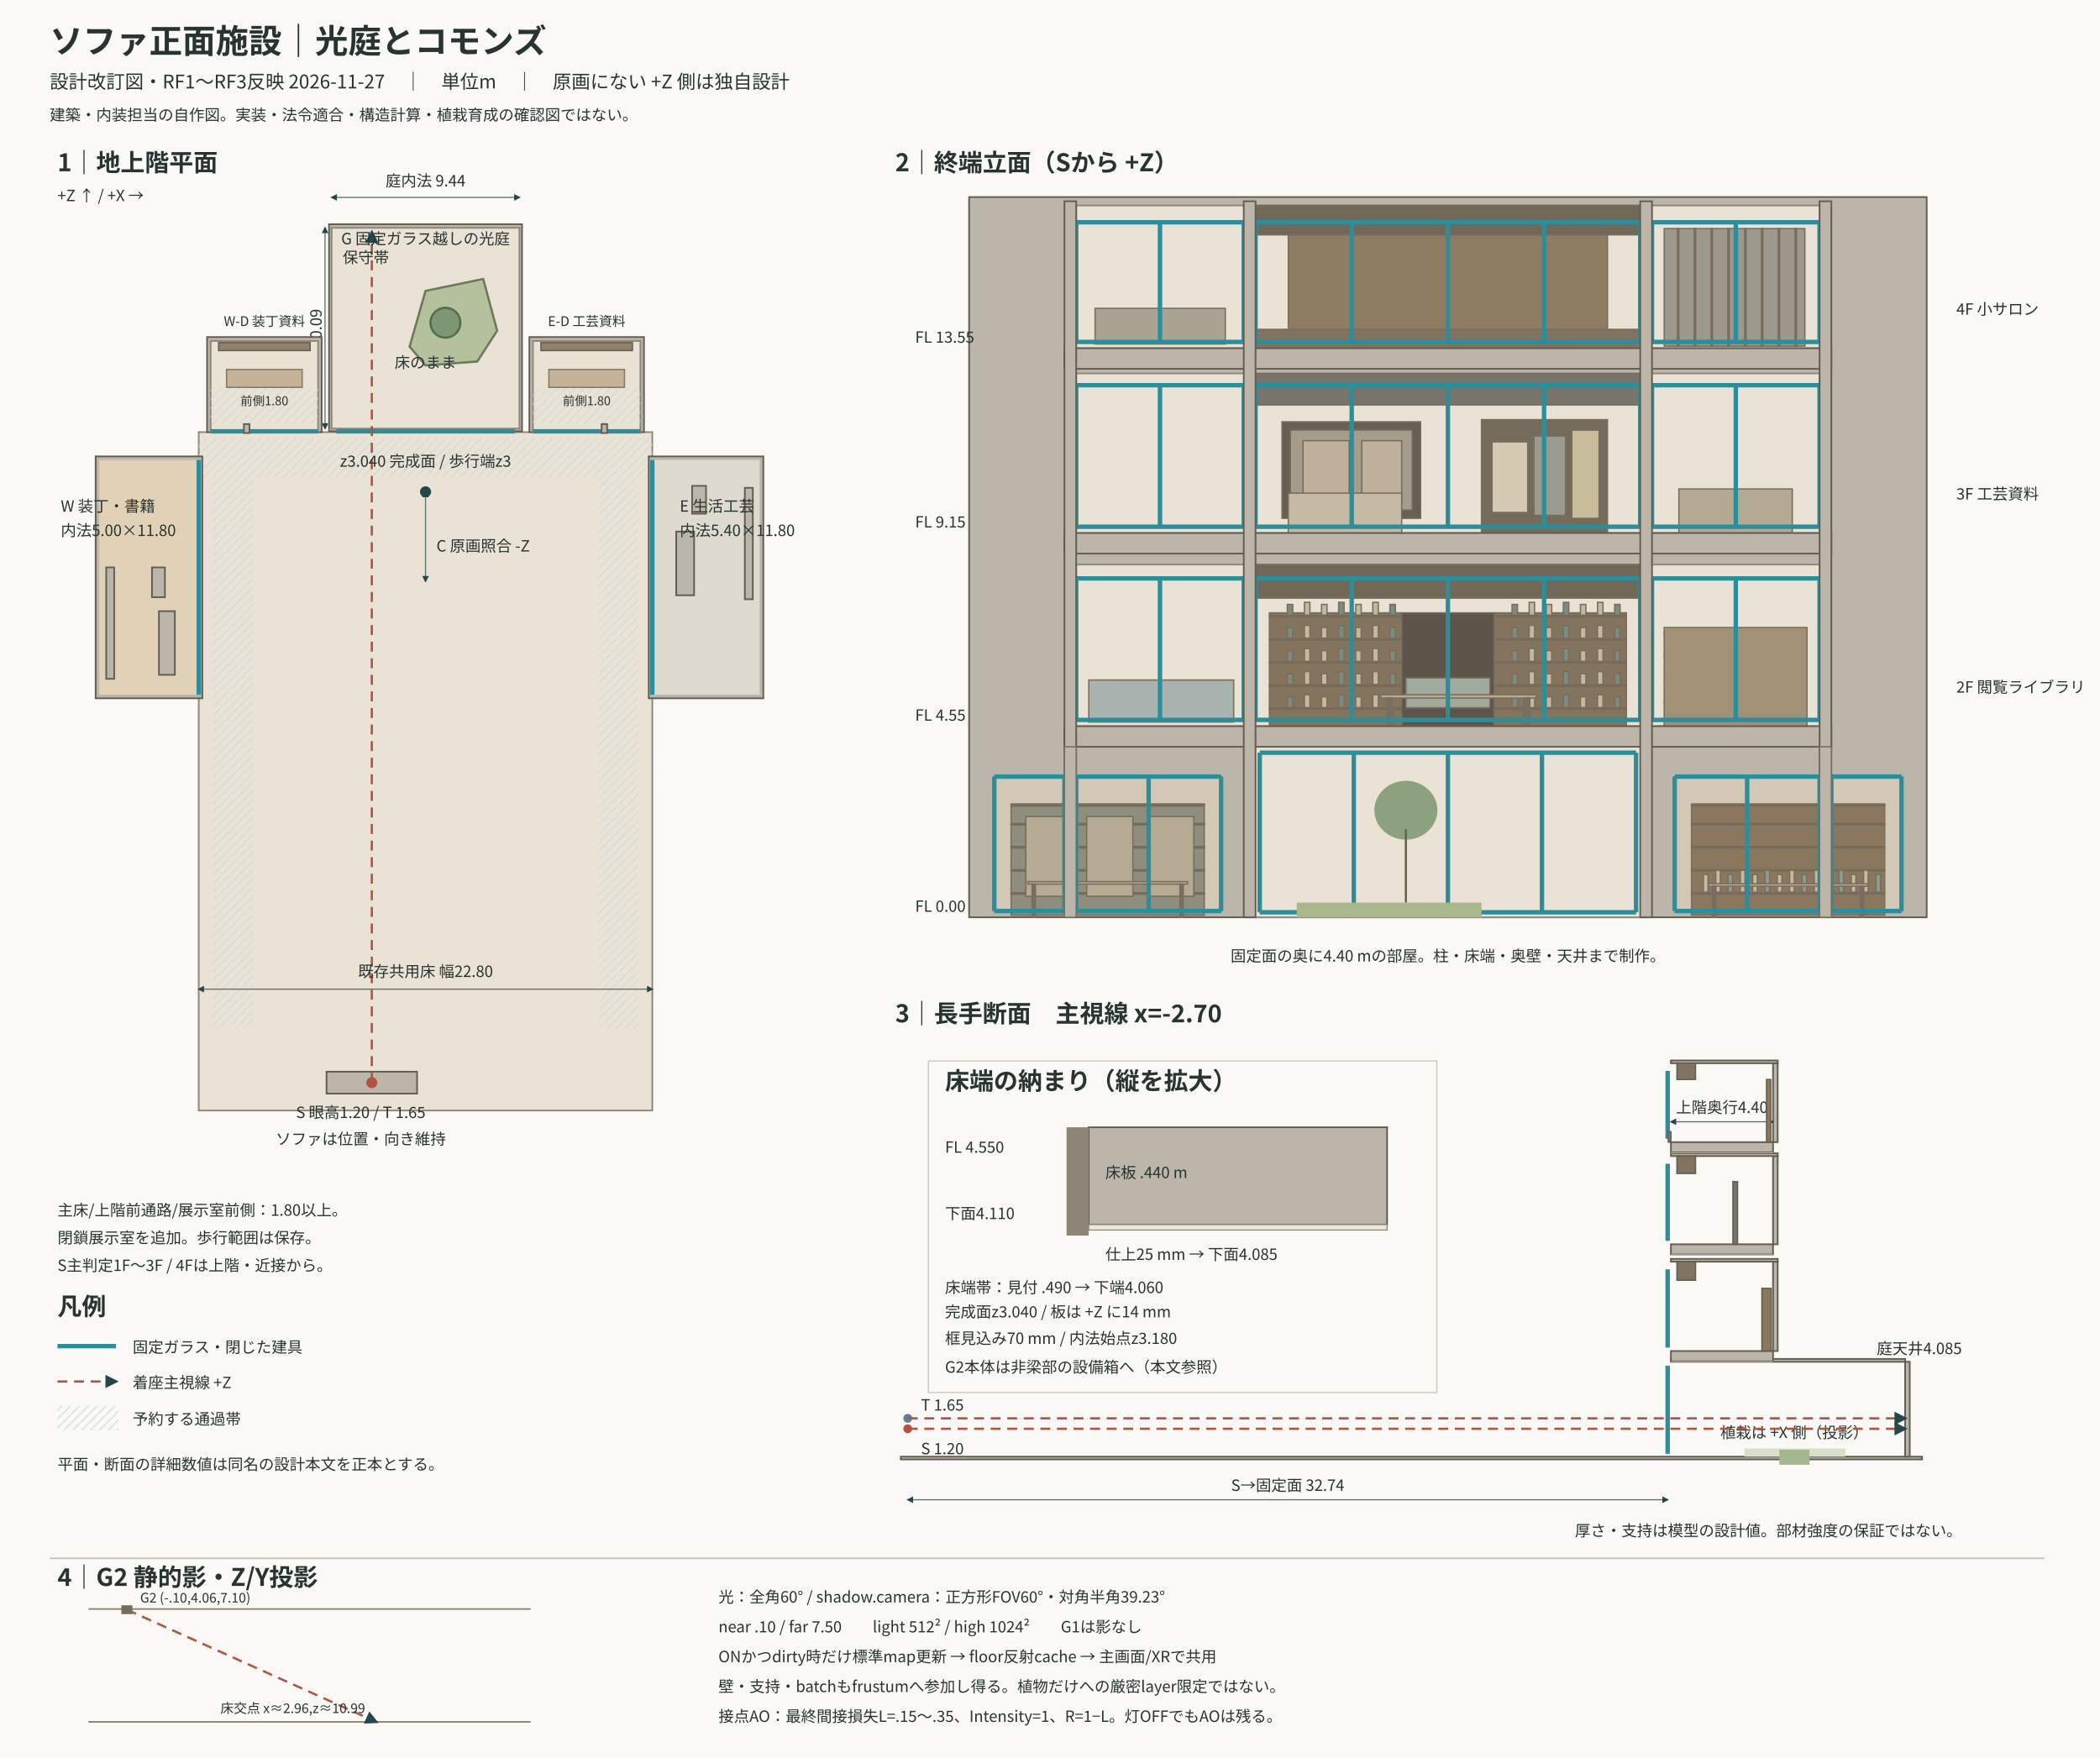
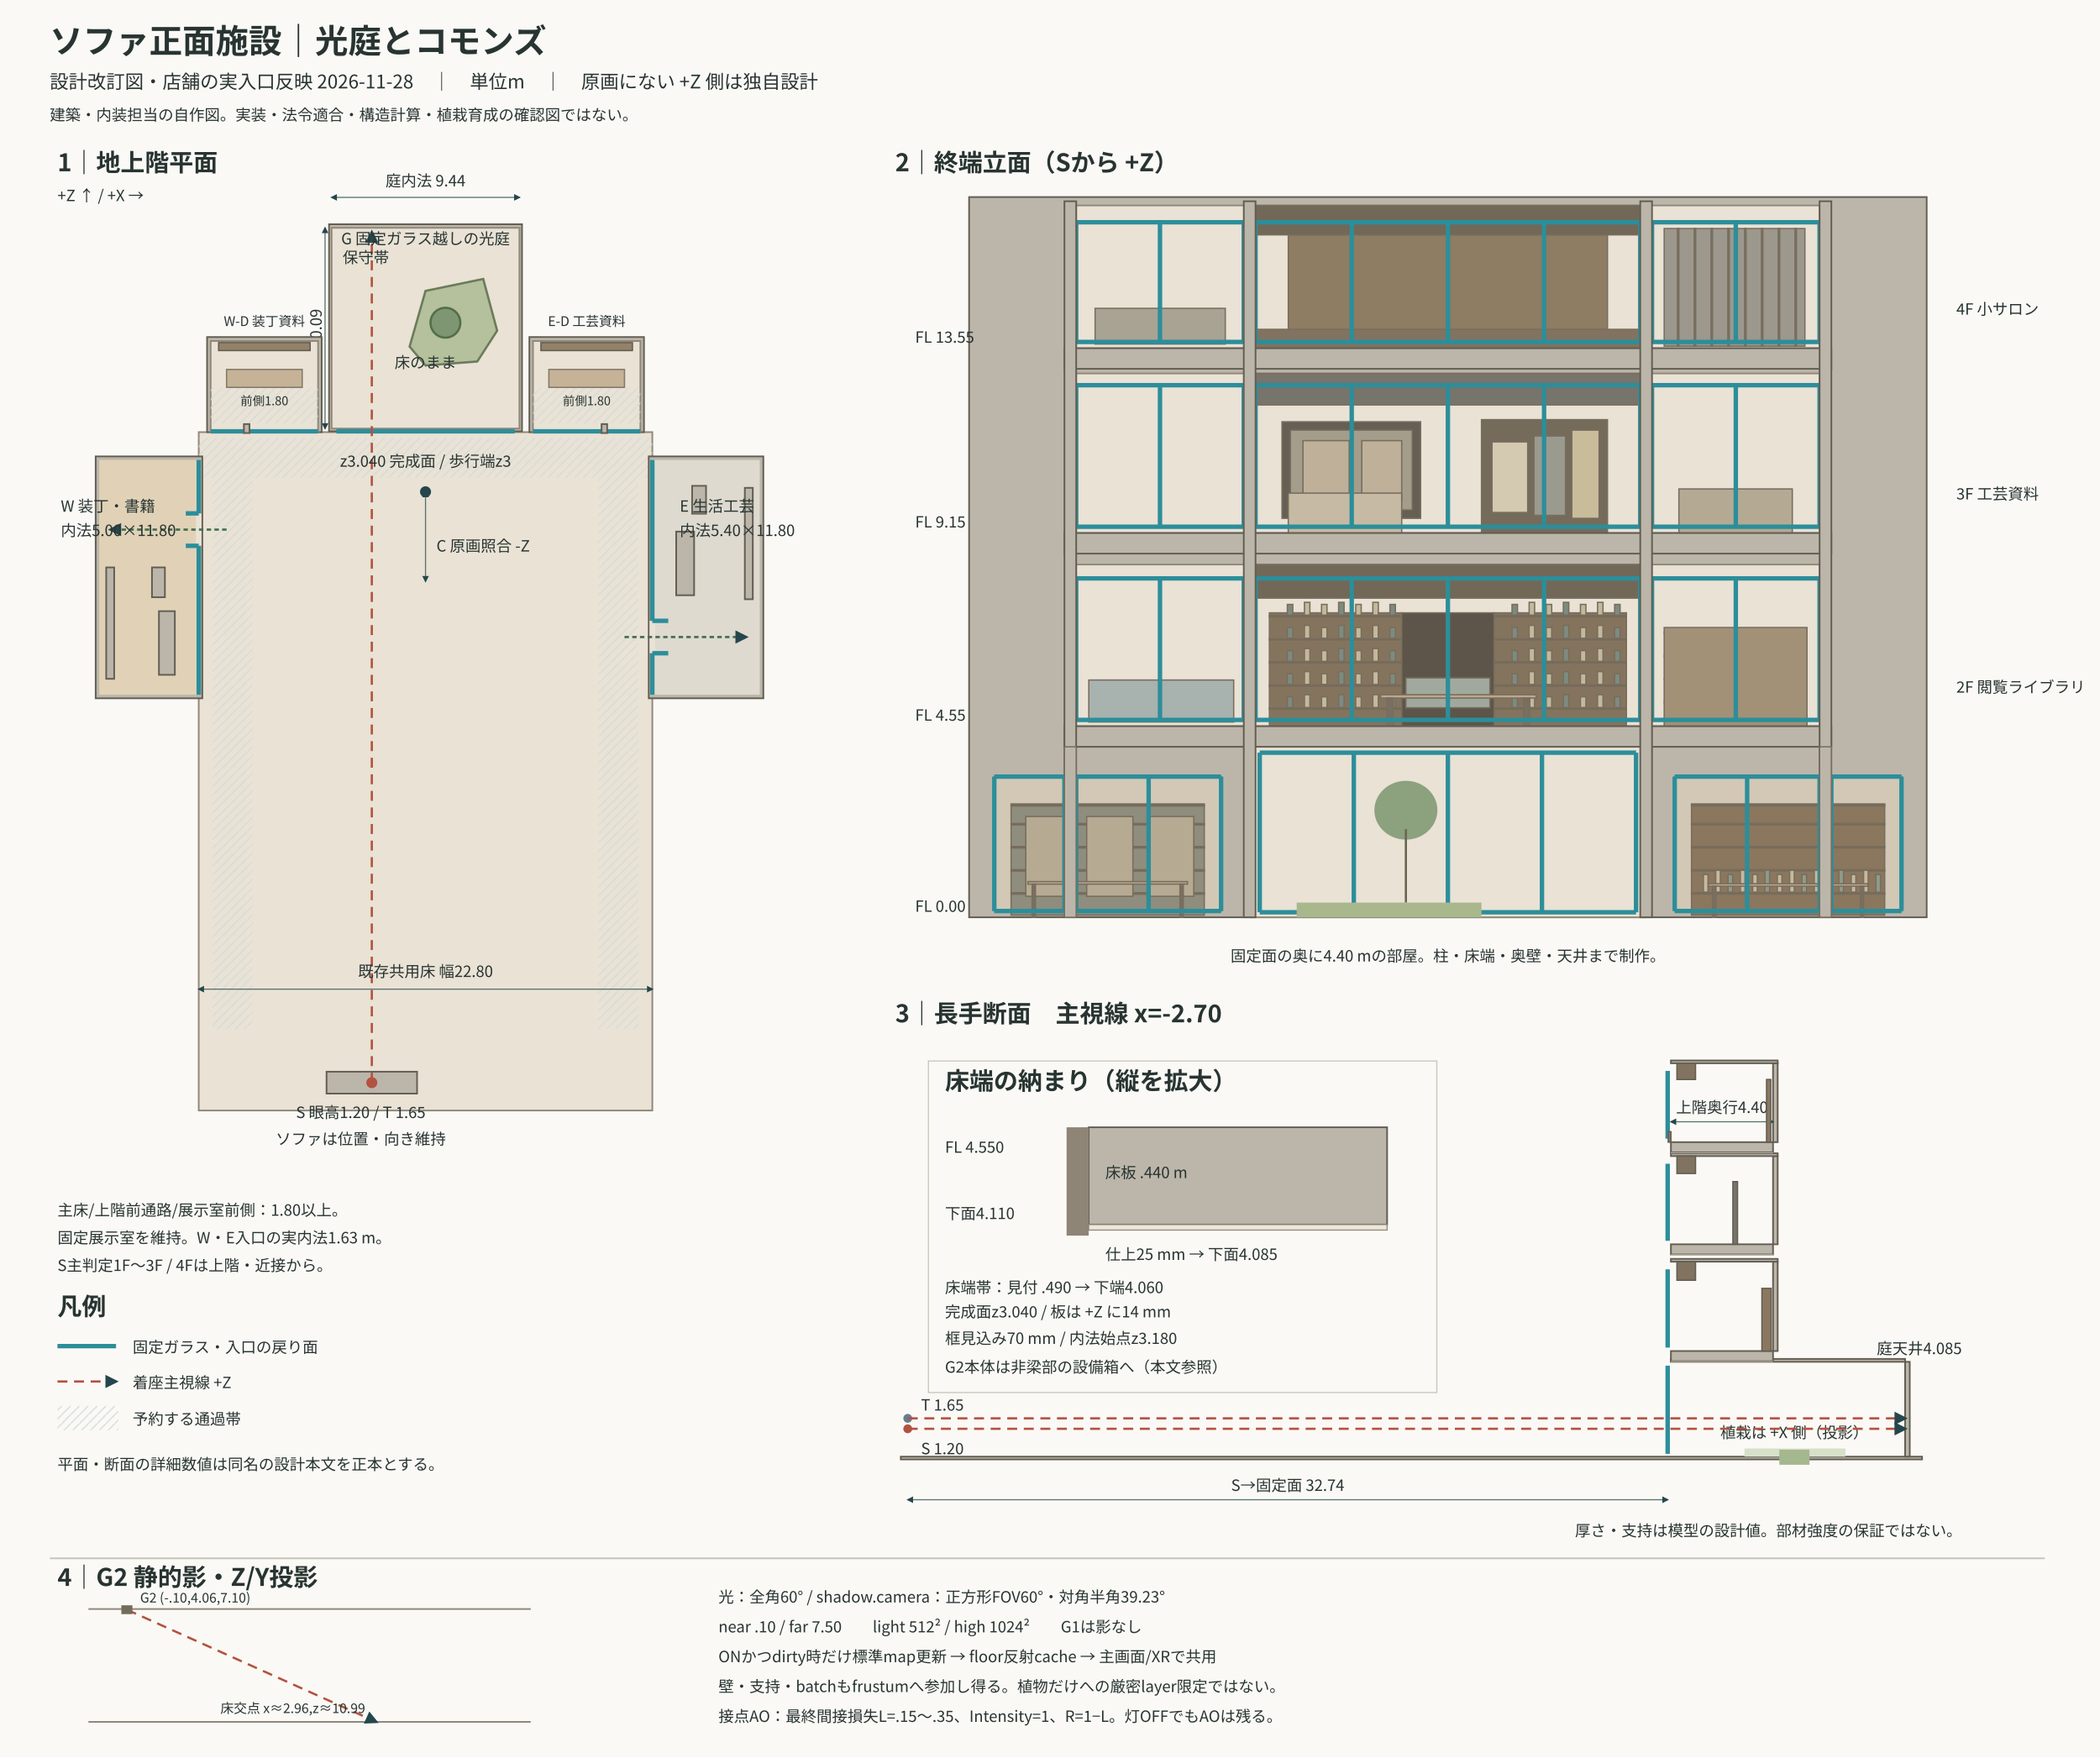
<svg xmlns="http://www.w3.org/2000/svg" width="1900" height="1590" viewBox="0 0 1900 1590">
  <defs>
    <marker id="a" viewBox="0 0 10 10" refX="8" refY="5" markerWidth="6" markerHeight="6" orient="auto-start-reverse">
      <path d="M0 0L10 5L0 10z" fill="#25464c" />
    </marker>
    <pattern id="h" width="8" height="8" patternUnits="userSpaceOnUse">
      <path d="M0 8L8 0" stroke="#d2dcd9" stroke-width="1" />
    </pattern>
  </defs>
  <style>text{font-family:"Hiragino Kaku Gothic ProN","Noto Sans CJK JP",sans-serif;fill:#283432;font-size:17px} .small{font-size:14px} .title{font-size:30px;font-weight:700}.head{font-size:22px;font-weight:700}.dim{stroke:#58706c;stroke-width:1;fill:none;marker-start:url(#a);marker-end:url(#a)}.wall{fill:#bcb6aa;stroke:#625d53;stroke-width:1.5}.glass{stroke:#2c8e9a;stroke-width:4;fill:none}.floor{fill:#e9e2d5;stroke:#8f887a;stroke-width:1.5}.sight{stroke:#b35240;stroke-width:2;stroke-dasharray:9 6;fill:none;marker-end:url(#a)}</style>
  <rect width="1900" height="1590" fill="#faf9f5" />
  <text x="45.0" y="48.0" class="title" text-anchor="start">ソファ正面施設｜光庭とコモンズ</text>
-   <text x="45.0" y="80.0" class="" text-anchor="start">設計改訂図・RF1〜RF3反映 2026-11-27　｜　単位m　｜　原画にない +Z 側は独自設計</text>
+   <text x="45.0" y="80.0" class="" text-anchor="start">設計改訂図・店舗の実入口反映 2026-11-28　｜　単位m　｜　原画にない +Z 側は独自設計</text>
  <text x="45.0" y="109.0" class="small" text-anchor="start">建築・内装担当の自作図。実装・法令適合・構造計算・植栽育成の確認図ではない。</text>
  <text x="52.0" y="155.0" class="head" text-anchor="start">1｜地上階平面</text>
  <text x="52.0" y="182.0" class="small" text-anchor="start">+Z ↑ / +X →</text>
  <rect x="179.80" y="391.00" width="410.40" height="613.80" class="floor" />
  <rect x="297.70" y="202.90" width="174.60" height="187.38" class="wall" />
  <rect x="300.04" y="206.14" width="169.92" height="181.62" class="floor" />
  <line x1="304.36" y1="390.28" x2="465.64" y2="390.28" class="glass" />
  <polygon points="370.60,313.60 385.00,330.70 431.80,327.10 449.80,299.20 437.20,252.40 385.00,263.20" fill="#b5c09c" stroke="#6b7b5a" stroke-width="2" />
  <circle cx="403.00" cy="292.00" r="13.50" fill="#7e9672" stroke="#536e4c" stroke-width="2" />
  <rect x="391.30" y="280.30" width="23.40" height="23.40" class="" fill="none" />
  <rect x="179.80" y="396.40" width="410.40" height="36.00" class="" fill="url(#h)" />
  <rect x="192.40" y="432.40" width="36.00" height="498.60" class="" fill="url(#h)" />
  <rect x="541.60" y="432.40" width="36.00" height="498.60" class="" fill="url(#h)" />
  <rect x="86.56" y="412.96" width="96.48" height="218.88" class="wall" />
  <rect x="89.80" y="416.20" width="90.00" height="212.40" class="" fill="#e1d2b7" />
-   <line x1="179.80" y1="628.60" x2="179.80" y2="416.20" class="glass" />
+   <rect x="177.30" y="464.53" width="5.00" height="29.34" fill="#e9e2d5" />
+   <line x1="179.80" y1="628.60" x2="179.80" y2="493.87" class="glass" />
+   <line x1="179.80" y1="464.53" x2="179.80" y2="416.20" class="glass" />
+   <line x1="179.80" y1="464.53" x2="168.10" y2="464.53" class="glass" />
+   <line x1="179.80" y1="493.87" x2="168.10" y2="493.87" class="glass" />
+   <line x1="205" y1="479.20" x2="100" y2="479.20" stroke="#416d4c" stroke-width="2" stroke-dasharray="4 3" marker-end="url(#a)" />
  <rect x="586.96" y="412.96" width="103.68" height="218.88" class="wall" />
  <rect x="590.20" y="416.20" width="97.20" height="212.40" class="" fill="#dedad0" />
-   <line x1="590.20" y1="628.60" x2="590.20" y2="416.20" class="glass" />
+   <rect x="587.70" y="561.73" width="5.00" height="29.34" fill="#e9e2d5" />
+   <line x1="590.20" y1="628.60" x2="590.20" y2="591.07" class="glass" />
+   <line x1="590.20" y1="561.73" x2="590.20" y2="416.20" class="glass" />
+   <line x1="590.20" y1="561.73" x2="604.60" y2="561.73" class="glass" />
+   <line x1="590.20" y1="591.07" x2="604.60" y2="591.07" class="glass" />
+   <line x1="565" y1="576.40" x2="675" y2="576.40" stroke="#416d4c" stroke-width="2" stroke-dasharray="4 3" marker-end="url(#a)" />
  <rect x="143.80" y="553.00" width="14.40" height="57.60" class="wall" />
  <rect x="137.50" y="513.40" width="11.70" height="27.00" class="wall" />
  <rect x="96.10" y="513.40" width="7.20" height="100.80" class="wall" />
  <rect x="611.80" y="481.00" width="16.20" height="57.60" class="wall" />
  <rect x="626.20" y="439.60" width="12.60" height="25.20" class="wall" />
  <rect x="673.90" y="441.40" width="7.20" height="100.80" class="wall" />
  <rect x="295.45" y="969.70" width="81.90" height="19.80" class="wall" />
  <circle cx="336.40" cy="979.60" r="5" fill="#b35240" />
  <line x1="336.40" y1="979.60" x2="336.40" y2="210.10" class="sight" />
  <text x="326.4" y="1011.6" class="small" text-anchor="middle">S 眼高1.20 / T 1.65</text>
  <text x="326.4" y="1035.6" class="small" text-anchor="middle">ソファは位置・向き維持</text>
  <circle cx="385.00" cy="445.00" r="5" fill="#25464c" />
  <line x1="385.00" y1="445.00" x2="385.00" y2="526.00" class="dim" />
  <text x="394.9" y="499.0" class="small" text-anchor="start">C 原画照合 -Z</text>
  <text x="55.0" y="463.0" class="small" text-anchor="start">W 装丁・書籍</text>
  <text x="55.0" y="485.0" class="small" text-anchor="start">内法5.00×11.80</text>
  <text x="615.0" y="463.0" class="small" text-anchor="start">E 生活工芸</text>
  <text x="615.0" y="485.0" class="small" text-anchor="start">内法5.40×11.80</text>
  <text x="385.0" y="221.0" class="small" text-anchor="middle">G 固定ガラス越しの光庭</text>
  <text x="385.0" y="422.3" class="small" text-anchor="middle">z3.040 完成面 / 歩行端z3</text>
  <text x="385.0" y="333.0" class="small" text-anchor="middle">床のまま</text>
  <text x="331.0" y="238.0" class="small" text-anchor="middle">保守帯</text>
  <line x1="179.80" y1="895.00" x2="590.20" y2="895.00" class="dim" />
  <text x="385.0" y="884.0" class="small" text-anchor="middle">既存共用床 幅22.80</text>
  <line x1="300.04" y1="178.60" x2="469.96" y2="178.60" class="dim" />
  <text x="385.0" y="168.6" class="small" text-anchor="middle">庭内法 9.44</text>
  <line x1="294.1" y1="387.76" x2="294.1" y2="206.14" class="dim" />
  <text x="291" y="297" class="small" text-anchor="middle" transform="rotate(-90 291 297)">10.09</text>
  <text x="52.0" y="1100.0" class="small" text-anchor="start">主床/上階前通路/展示室前側：1.80以上。</text>
-   <text x="52.0" y="1125.0" class="small" text-anchor="start">閉鎖展示室を追加。歩行範囲は保存。</text>
+   <text x="52.0" y="1125.0" class="small" text-anchor="start">固定展示室を維持。W・E入口の実内法1.63 m。</text>
  <text x="52.0" y="1150.0" class="small" text-anchor="start">S主判定1F〜3F / 4Fは上階・近接から。</text>
  <text x="52.0" y="1190.0" class="head" text-anchor="start">凡例</text>
  <line x1="52.00" y1="1218.00" x2="105.00" y2="1218.00" class="glass" />
-   <text x="120.0" y="1224.0" class="small" text-anchor="start">固定ガラス・閉じた建具</text>
+   <text x="120.0" y="1224.0" class="small" text-anchor="start">固定ガラス・入口の戻り面</text>
  <line x1="52.00" y1="1250.00" x2="105.00" y2="1250.00" class="sight" />
  <text x="120.0" y="1256.0" class="small" text-anchor="start">着座主視線 +Z</text>
  <rect x="52.00" y="1272.00" width="55.00" height="22.00" class="" fill="url(#h)" />
  <text x="120.0" y="1289.0" class="small" text-anchor="start">予約する通過帯</text>
  <text x="52.0" y="1330.0" class="small" text-anchor="start">平面・断面の詳細数値は同名の設計本文を正本とする。</text>
  <text x="810.0" y="155.0" class="head" text-anchor="start">2｜終端立面（Sから +Z）</text>
  <rect x="876.80" y="178.30" width="866.40" height="651.70" class="wall" />
  <rect x="1130.64" y="674.77" width="358.72" height="155.23" class="floor" />
  <line x1="1139.76" y1="681.04" x2="1480.24" y2="681.04" class="glass" />
  <line x1="1139.76" y1="825.44" x2="1480.24" y2="825.44" class="glass" />
  <line x1="1480.24" y1="825.44" x2="1480.24" y2="681.04" class="glass" />
  <line x1="1395.12" y1="825.44" x2="1395.12" y2="681.04" class="glass" />
  <line x1="1310.00" y1="825.44" x2="1310.00" y2="681.04" class="glass" />
  <line x1="1224.88" y1="825.44" x2="1224.88" y2="681.04" class="glass" />
  <line x1="1139.76" y1="825.44" x2="1139.76" y2="681.04" class="glass" />
  <ellipse cx="1272.00" cy="733.10" rx="28.50" ry="26.60" fill="#8ca17e" />
  <line x1="1272.00" y1="816.70" x2="1272.00" y2="750.20" class="" stroke="#6a6652" stroke-width="2" />
  <rect x="1173.20" y="816.70" width="167.20" height="13.30" class="" fill="#a9b78d" />
  <rect x="973.70" y="510.80" width="672.60" height="146.30" class="floor" />
  <rect x="1505.70" y="634.87" width="129.20" height="1.33" fill="#847761" stroke="#837a68" stroke-width="1" />
  <rect x="1505.70" y="613.97" width="129.20" height="1.33" fill="#847761" stroke="#837a68" stroke-width="1" />
  <rect x="1505.70" y="593.07" width="129.20" height="1.33" fill="#847761" stroke="#837a68" stroke-width="1" />
  <rect x="1505.70" y="572.17" width="129.20" height="1.33" fill="#847761" stroke="#837a68" stroke-width="1" />
  <g id="refined-reading-joinery">
    <rect x="1505.700" y="567.800" width="129.200" height="89.300" fill="#a29177" stroke="#786d5d" stroke-width="1.2" />
    <rect x="1351.800" y="554.500" width="119.700" height="102.600" fill="#85745d" stroke="#786d5d" stroke-width="1.2" />
    <rect x="1351.800" y="640.570" width="119.700" height="1.330" fill="#625646" stroke="#786d5d" stroke-width="1.2" />
    <rect x="1460.860" y="630.500" width="4.940" height="9.690" fill="#7c8b80" stroke="#786d5d" stroke-width="1.2" />
    <rect x="1445.389" y="628.600" width="4.940" height="11.590" fill="#c4b99c" stroke="#786d5d" stroke-width="1.2" />
    <rect x="1429.917" y="630.500" width="4.940" height="9.690" fill="#c4b99c" stroke="#786d5d" stroke-width="1.2" />
    <rect x="1414.446" y="628.600" width="4.940" height="11.590" fill="#7c8b80" stroke="#786d5d" stroke-width="1.2" />
    <rect x="1398.974" y="630.500" width="4.940" height="9.690" fill="#c4b99c" stroke="#786d5d" stroke-width="1.2" />
    <rect x="1383.503" y="628.600" width="4.940" height="11.590" fill="#c4b99c" stroke="#786d5d" stroke-width="1.2" />
    <rect x="1368.031" y="630.500" width="4.940" height="9.690" fill="#7c8b80" stroke="#786d5d" stroke-width="1.2" />
    <rect x="1351.800" y="619.670" width="119.700" height="1.330" fill="#625646" stroke="#786d5d" stroke-width="1.2" />
    <rect x="1460.860" y="609.600" width="4.940" height="9.690" fill="#7c8b80" stroke="#786d5d" stroke-width="1.2" />
    <rect x="1445.389" y="607.700" width="4.940" height="11.590" fill="#c4b99c" stroke="#786d5d" stroke-width="1.2" />
    <rect x="1429.917" y="609.600" width="4.940" height="9.690" fill="#c4b99c" stroke="#786d5d" stroke-width="1.2" />
    <rect x="1414.446" y="607.700" width="4.940" height="11.590" fill="#7c8b80" stroke="#786d5d" stroke-width="1.2" />
    <rect x="1398.974" y="609.600" width="4.940" height="9.690" fill="#c4b99c" stroke="#786d5d" stroke-width="1.2" />
    <rect x="1383.503" y="607.700" width="4.940" height="11.590" fill="#c4b99c" stroke="#786d5d" stroke-width="1.2" />
    <rect x="1368.031" y="609.600" width="4.940" height="9.690" fill="#7c8b80" stroke="#786d5d" stroke-width="1.2" />
    <rect x="1351.800" y="598.770" width="119.700" height="1.330" fill="#625646" stroke="#786d5d" stroke-width="1.2" />
    <rect x="1460.860" y="588.700" width="4.940" height="9.690" fill="#7c8b80" stroke="#786d5d" stroke-width="1.2" />
    <rect x="1445.389" y="586.800" width="4.940" height="11.590" fill="#c4b99c" stroke="#786d5d" stroke-width="1.2" />
    <rect x="1429.917" y="588.700" width="4.940" height="9.690" fill="#c4b99c" stroke="#786d5d" stroke-width="1.2" />
    <rect x="1414.446" y="586.800" width="4.940" height="11.590" fill="#7c8b80" stroke="#786d5d" stroke-width="1.2" />
    <rect x="1398.974" y="588.700" width="4.940" height="9.690" fill="#c4b99c" stroke="#786d5d" stroke-width="1.2" />
    <rect x="1383.503" y="586.800" width="4.940" height="11.590" fill="#c4b99c" stroke="#786d5d" stroke-width="1.2" />
    <rect x="1368.031" y="588.700" width="4.940" height="9.690" fill="#7c8b80" stroke="#786d5d" stroke-width="1.2" />
    <rect x="1351.800" y="577.870" width="119.700" height="1.330" fill="#625646" stroke="#786d5d" stroke-width="1.2" />
    <rect x="1460.860" y="567.800" width="4.940" height="9.690" fill="#7c8b80" stroke="#786d5d" stroke-width="1.2" />
    <rect x="1445.389" y="565.900" width="4.940" height="11.590" fill="#c4b99c" stroke="#786d5d" stroke-width="1.2" />
    <rect x="1429.917" y="567.800" width="4.940" height="9.690" fill="#c4b99c" stroke="#786d5d" stroke-width="1.2" />
    <rect x="1414.446" y="565.900" width="4.940" height="11.590" fill="#7c8b80" stroke="#786d5d" stroke-width="1.2" />
    <rect x="1398.974" y="567.800" width="4.940" height="9.690" fill="#c4b99c" stroke="#786d5d" stroke-width="1.2" />
    <rect x="1383.503" y="565.900" width="4.940" height="11.590" fill="#c4b99c" stroke="#786d5d" stroke-width="1.2" />
    <rect x="1368.031" y="567.800" width="4.940" height="9.690" fill="#7c8b80" stroke="#786d5d" stroke-width="1.2" />
    <rect x="1351.800" y="556.970" width="119.700" height="1.330" fill="#625646" stroke="#786d5d" stroke-width="1.2" />
    <rect x="1460.860" y="546.900" width="4.940" height="9.690" fill="#7c8b80" stroke="#786d5d" stroke-width="1.2" />
    <rect x="1445.389" y="545.000" width="4.940" height="11.590" fill="#c4b99c" stroke="#786d5d" stroke-width="1.2" />
    <rect x="1429.917" y="546.900" width="4.940" height="9.690" fill="#c4b99c" stroke="#786d5d" stroke-width="1.2" />
    <rect x="1414.446" y="545.000" width="4.940" height="11.590" fill="#7c8b80" stroke="#786d5d" stroke-width="1.2" />
    <rect x="1398.974" y="546.900" width="4.940" height="9.690" fill="#c4b99c" stroke="#786d5d" stroke-width="1.2" />
    <rect x="1383.503" y="545.000" width="4.940" height="11.590" fill="#c4b99c" stroke="#786d5d" stroke-width="1.2" />
    <rect x="1368.031" y="546.900" width="4.940" height="9.690" fill="#7c8b80" stroke="#786d5d" stroke-width="1.2" />
    <rect x="1148.500" y="554.500" width="119.700" height="102.600" fill="#85745d" stroke="#786d5d" stroke-width="1.2" />
    <rect x="1148.500" y="640.570" width="119.700" height="1.330" fill="#625646" stroke="#786d5d" stroke-width="1.2" />
    <rect x="1257.560" y="630.500" width="4.940" height="9.690" fill="#7c8b80" stroke="#786d5d" stroke-width="1.2" />
    <rect x="1242.089" y="628.600" width="4.940" height="11.590" fill="#c4b99c" stroke="#786d5d" stroke-width="1.2" />
    <rect x="1226.617" y="630.500" width="4.940" height="9.690" fill="#c4b99c" stroke="#786d5d" stroke-width="1.2" />
    <rect x="1211.146" y="628.600" width="4.940" height="11.590" fill="#7c8b80" stroke="#786d5d" stroke-width="1.2" />
    <rect x="1195.674" y="630.500" width="4.940" height="9.690" fill="#c4b99c" stroke="#786d5d" stroke-width="1.2" />
    <rect x="1180.203" y="628.600" width="4.940" height="11.590" fill="#c4b99c" stroke="#786d5d" stroke-width="1.2" />
    <rect x="1164.731" y="630.500" width="4.940" height="9.690" fill="#7c8b80" stroke="#786d5d" stroke-width="1.2" />
    <rect x="1148.500" y="619.670" width="119.700" height="1.330" fill="#625646" stroke="#786d5d" stroke-width="1.2" />
    <rect x="1257.560" y="609.600" width="4.940" height="9.690" fill="#7c8b80" stroke="#786d5d" stroke-width="1.2" />
    <rect x="1242.089" y="607.700" width="4.940" height="11.590" fill="#c4b99c" stroke="#786d5d" stroke-width="1.2" />
    <rect x="1226.617" y="609.600" width="4.940" height="9.690" fill="#c4b99c" stroke="#786d5d" stroke-width="1.2" />
    <rect x="1211.146" y="607.700" width="4.940" height="11.590" fill="#7c8b80" stroke="#786d5d" stroke-width="1.2" />
    <rect x="1195.674" y="609.600" width="4.940" height="9.690" fill="#c4b99c" stroke="#786d5d" stroke-width="1.2" />
    <rect x="1180.203" y="607.700" width="4.940" height="11.590" fill="#c4b99c" stroke="#786d5d" stroke-width="1.2" />
    <rect x="1164.731" y="609.600" width="4.940" height="9.690" fill="#7c8b80" stroke="#786d5d" stroke-width="1.2" />
    <rect x="1148.500" y="598.770" width="119.700" height="1.330" fill="#625646" stroke="#786d5d" stroke-width="1.2" />
    <rect x="1257.560" y="588.700" width="4.940" height="9.690" fill="#7c8b80" stroke="#786d5d" stroke-width="1.2" />
    <rect x="1242.089" y="586.800" width="4.940" height="11.590" fill="#c4b99c" stroke="#786d5d" stroke-width="1.2" />
    <rect x="1226.617" y="588.700" width="4.940" height="9.690" fill="#c4b99c" stroke="#786d5d" stroke-width="1.2" />
    <rect x="1211.146" y="586.800" width="4.940" height="11.590" fill="#7c8b80" stroke="#786d5d" stroke-width="1.2" />
    <rect x="1195.674" y="588.700" width="4.940" height="9.690" fill="#c4b99c" stroke="#786d5d" stroke-width="1.2" />
    <rect x="1180.203" y="586.800" width="4.940" height="11.590" fill="#c4b99c" stroke="#786d5d" stroke-width="1.2" />
    <rect x="1164.731" y="588.700" width="4.940" height="9.690" fill="#7c8b80" stroke="#786d5d" stroke-width="1.2" />
    <rect x="1148.500" y="577.870" width="119.700" height="1.330" fill="#625646" stroke="#786d5d" stroke-width="1.2" />
    <rect x="1257.560" y="567.800" width="4.940" height="9.690" fill="#7c8b80" stroke="#786d5d" stroke-width="1.2" />
    <rect x="1242.089" y="565.900" width="4.940" height="11.590" fill="#c4b99c" stroke="#786d5d" stroke-width="1.2" />
    <rect x="1226.617" y="567.800" width="4.940" height="9.690" fill="#c4b99c" stroke="#786d5d" stroke-width="1.2" />
    <rect x="1211.146" y="565.900" width="4.940" height="11.590" fill="#7c8b80" stroke="#786d5d" stroke-width="1.2" />
    <rect x="1195.674" y="567.800" width="4.940" height="9.690" fill="#c4b99c" stroke="#786d5d" stroke-width="1.2" />
    <rect x="1180.203" y="565.900" width="4.940" height="11.590" fill="#c4b99c" stroke="#786d5d" stroke-width="1.2" />
    <rect x="1164.731" y="567.800" width="4.940" height="9.690" fill="#7c8b80" stroke="#786d5d" stroke-width="1.2" />
    <rect x="1148.500" y="556.970" width="119.700" height="1.330" fill="#625646" stroke="#786d5d" stroke-width="1.2" />
    <rect x="1257.560" y="546.900" width="4.940" height="9.690" fill="#7c8b80" stroke="#786d5d" stroke-width="1.2" />
    <rect x="1242.089" y="545.000" width="4.940" height="11.590" fill="#c4b99c" stroke="#786d5d" stroke-width="1.2" />
    <rect x="1226.617" y="546.900" width="4.940" height="9.690" fill="#c4b99c" stroke="#786d5d" stroke-width="1.2" />
    <rect x="1211.146" y="545.000" width="4.940" height="11.590" fill="#7c8b80" stroke="#786d5d" stroke-width="1.2" />
    <rect x="1195.674" y="546.900" width="4.940" height="9.690" fill="#c4b99c" stroke="#786d5d" stroke-width="1.2" />
    <rect x="1180.203" y="545.000" width="4.940" height="11.590" fill="#c4b99c" stroke="#786d5d" stroke-width="1.2" />
    <rect x="1164.731" y="546.900" width="4.940" height="9.690" fill="#7c8b80" stroke="#786d5d" stroke-width="1.2" />
    <rect x="1268.200" y="554.500" width="83.600" height="102.600" fill="#5d5549" stroke="#786d5d" stroke-width="1.2" />
    <rect x="1272.000" y="613.400" width="76.000" height="26.980" fill="#a0a99e" stroke="#786d5d" stroke-width="1.2" />
    <rect x="1249.200" y="628.600" width="140.600" height="3.040" fill="#bca88c" stroke="#786d5d" stroke-width="1.2" />
    <rect x="1378.400" y="631.640" width="5.700" height="25.460" fill="#796f60" stroke="#786d5d" stroke-width="1.2" />
    <rect x="1254.900" y="631.640" width="5.700" height="25.460" fill="#796f60" stroke="#786d5d" stroke-width="1.2" />
    <rect x="985.100" y="615.300" width="131.100" height="38.000" fill="#a8b2ae" stroke="#786d5d" stroke-width="1.2" />
    <rect x="1135.960" y="510.800" width="348.080" height="30.400" fill="#716858" stroke="#786d5d" stroke-width="1.2" />
  </g>
  <line x1="1646.30" y1="651.40" x2="1646.30" y2="523.34" class="glass" />
  <line x1="1570.49" y1="651.40" x2="1570.49" y2="523.34" class="glass" />
  <line x1="1494.68" y1="651.40" x2="1494.68" y2="523.34" class="glass" />
  <line x1="1484.04" y1="651.40" x2="1484.04" y2="523.34" class="glass" />
  <line x1="1397.02" y1="651.40" x2="1397.02" y2="523.34" class="glass" />
  <line x1="1310.00" y1="651.40" x2="1310.00" y2="523.34" class="glass" />
  <line x1="1222.98" y1="651.40" x2="1222.98" y2="523.34" class="glass" />
  <line x1="1135.96" y1="651.40" x2="1135.96" y2="523.34" class="glass" />
  <line x1="1125.32" y1="651.40" x2="1125.32" y2="523.34" class="glass" />
  <line x1="1049.51" y1="651.40" x2="1049.51" y2="523.34" class="glass" />
  <line x1="973.70" y1="651.40" x2="973.70" y2="523.34" class="glass" />
  <line x1="973.70" y1="651.40" x2="1646.30" y2="651.40" class="glass" />
  <line x1="973.70" y1="523.34" x2="1646.30" y2="523.34" class="glass" />
  <rect x="963.06" y="657.10" width="693.88" height="18.62" class="wall" />
  <text x="1770.0" y="626.7" class="small" text-anchor="start">2F 閲覧ライブラリ</text>
  <rect x="973.70" y="337.90" width="672.60" height="144.40" class="floor" />
  <g id="refined-gallery-joinery">
    <rect x="1340.400" y="379.700" width="114.000" height="102.600" fill="#756b5b" stroke="#786d5d" stroke-width="1.2" />
    <rect x="1422.100" y="389.200" width="24.700" height="79.800" fill="#c9bc9b" stroke="#786d5d" stroke-width="1.2" />
    <rect x="1387.900" y="394.520" width="28.500" height="71.820" fill="#9b9a8f" stroke="#786d5d" stroke-width="1.2" />
    <rect x="1349.900" y="399.840" width="32.300" height="63.840" fill="#d4c9b1" stroke="#786d5d" stroke-width="1.2" />
    <rect x="1159.900" y="381.600" width="125.400" height="87.400" fill="#655f54" stroke="#786d5d" stroke-width="1.2" />
    <rect x="1167.500" y="389.200" width="110.200" height="72.200" fill="#a49d8c" stroke="#786d5d" stroke-width="1.2" />
    <rect x="1232.100" y="398.700" width="36.100" height="55.100" fill="#bfb199" stroke="#786d5d" stroke-width="1.2" />
    <rect x="1178.900" y="398.700" width="41.800" height="55.100" fill="#bfb199" stroke="#786d5d" stroke-width="1.2" />
    <rect x="1519.000" y="442.400" width="102.600" height="39.900" fill="#b4aa94" stroke="#786d5d" stroke-width="1.2" />
    <rect x="1165.600" y="446.200" width="102.600" height="36.100" fill="#c7baa4" stroke="#786d5d" stroke-width="1.2" />
    <rect x="1135.960" y="337.900" width="348.080" height="28.500" fill="#77746b" stroke="#786d5d" stroke-width="1.2" />
  </g>
  <line x1="1646.30" y1="476.60" x2="1646.30" y2="348.54" class="glass" />
  <line x1="1570.49" y1="476.60" x2="1570.49" y2="348.54" class="glass" />
  <line x1="1494.68" y1="476.60" x2="1494.68" y2="348.54" class="glass" />
  <line x1="1484.04" y1="476.60" x2="1484.04" y2="348.54" class="glass" />
  <line x1="1397.02" y1="476.60" x2="1397.02" y2="348.54" class="glass" />
  <line x1="1310.00" y1="476.60" x2="1310.00" y2="348.54" class="glass" />
  <line x1="1222.98" y1="476.60" x2="1222.98" y2="348.54" class="glass" />
  <line x1="1135.96" y1="476.60" x2="1135.96" y2="348.54" class="glass" />
  <line x1="1125.32" y1="476.60" x2="1125.32" y2="348.54" class="glass" />
  <line x1="1049.51" y1="476.60" x2="1049.51" y2="348.54" class="glass" />
  <line x1="973.70" y1="476.60" x2="973.70" y2="348.54" class="glass" />
  <line x1="973.70" y1="476.60" x2="1646.30" y2="476.60" class="glass" />
  <line x1="973.70" y1="348.54" x2="1646.30" y2="348.54" class="glass" />
  <rect x="963.06" y="482.30" width="693.88" height="18.62" class="wall" />
  <text x="1770.0" y="451.9" class="small" text-anchor="start">3F 工芸資料</text>
  <rect x="973.70" y="185.90" width="672.60" height="129.20" class="floor" />
  <g id="refined-salon-joinery">
    <rect x="1505.700" y="206.800" width="127.300" height="106.400" fill="#9c988e" stroke="#786d5d" stroke-width="1.2" />
    <rect x="1624.070" y="206.800" width="1.330" height="106.400" fill="#747269" stroke="#786d5d" stroke-width="1.2" />
    <rect x="1608.870" y="206.800" width="1.330" height="106.400" fill="#747269" stroke="#786d5d" stroke-width="1.2" />
    <rect x="1593.670" y="206.800" width="1.330" height="106.400" fill="#747269" stroke="#786d5d" stroke-width="1.2" />
    <rect x="1578.470" y="206.800" width="1.330" height="106.400" fill="#747269" stroke="#786d5d" stroke-width="1.2" />
    <rect x="1563.270" y="206.800" width="1.330" height="106.400" fill="#747269" stroke="#786d5d" stroke-width="1.2" />
    <rect x="1548.070" y="206.800" width="1.330" height="106.400" fill="#747269" stroke="#786d5d" stroke-width="1.2" />
    <rect x="1532.870" y="206.800" width="1.330" height="106.400" fill="#747269" stroke="#786d5d" stroke-width="1.2" />
    <rect x="1517.670" y="206.800" width="1.330" height="106.400" fill="#747269" stroke="#786d5d" stroke-width="1.2" />
    <rect x="1165.600" y="212.500" width="288.800" height="102.600" fill="#8e7c63" stroke="#786d5d" stroke-width="1.2" />
    <rect x="990.800" y="279.000" width="117.800" height="32.300" fill="#a8a393" stroke="#786d5d" stroke-width="1.2" />
    <rect x="1135.960" y="298.000" width="348.080" height="17.100" fill="#81735f" stroke="#786d5d" stroke-width="1.2" />
    <rect x="1135.960" y="185.900" width="348.080" height="26.600" fill="#716858" stroke="#786d5d" stroke-width="1.2" />
  </g>
  <line x1="1646.30" y1="309.40" x2="1646.30" y2="201.10" class="glass" />
  <line x1="1570.49" y1="309.40" x2="1570.49" y2="201.10" class="glass" />
  <line x1="1494.68" y1="309.40" x2="1494.68" y2="201.10" class="glass" />
  <line x1="1484.04" y1="309.40" x2="1484.04" y2="201.10" class="glass" />
  <line x1="1397.02" y1="309.40" x2="1397.02" y2="201.10" class="glass" />
  <line x1="1310.00" y1="309.40" x2="1310.00" y2="201.10" class="glass" />
  <line x1="1222.98" y1="309.40" x2="1222.98" y2="201.10" class="glass" />
  <line x1="1135.96" y1="309.40" x2="1135.96" y2="201.10" class="glass" />
  <line x1="1125.32" y1="309.40" x2="1125.32" y2="201.10" class="glass" />
  <line x1="1049.51" y1="309.40" x2="1049.51" y2="201.10" class="glass" />
  <line x1="973.70" y1="309.40" x2="973.70" y2="201.10" class="glass" />
  <line x1="973.70" y1="309.40" x2="1646.30" y2="309.40" class="glass" />
  <line x1="973.70" y1="201.10" x2="1646.30" y2="201.10" class="glass" />
  <rect x="963.06" y="315.10" width="693.88" height="18.62" class="wall" />
  <text x="1770.0" y="284.7" class="small" text-anchor="start">4F 小サロン</text>
  <rect x="1646.30" y="182.10" width="10.64" height="647.90" class="wall" />
  <rect x="1484.04" y="182.10" width="10.64" height="647.90" class="wall" />
  <rect x="1125.32" y="182.10" width="10.64" height="647.90" class="wall" />
  <rect x="963.06" y="182.10" width="10.64" height="647.90" class="wall" />
  <text x="828.0" y="825.0" class="small" text-anchor="start">FL 0.00</text>
  <text x="828.0" y="652.1" class="small" text-anchor="start">FL 4.55</text>
  <text x="828.0" y="477.3" class="small" text-anchor="start">FL 9.15</text>
  <text x="828.0" y="310.1" class="small" text-anchor="start">FL 13.55</text>
  <text x="1310.0" y="870.0" class="small" text-anchor="middle">固定面の奥に4.40 mの部屋。柱・床端・奥壁・天井まで制作。</text>
  <text x="810.0" y="925.0" class="head" text-anchor="start">3｜長手断面　主視線 x=-2.70</text>
  <rect x="815.00" y="1318.00" width="924.00" height="2.52" class="wall" />
  <rect x="1511.78" y="1229.59" width="211.89" height="2.62" class="wall" />
  <rect x="1723.67" y="1232.21" width="4.20" height="85.78" class="wall" />
  <line x1="1508.84" y1="1315.48" x2="1508.84" y2="1235.68" class="glass" />
  <rect x="1511.78" y="1222.45" width="92.40" height="9.24" class="wall" />
  <rect x="1604.18" y="1141.60" width="4.20" height="80.85" class="wall" />
  <rect x="1511.78" y="1139.08" width="96.60" height="2.52" class="wall" />
  <line x1="1508.84" y1="1219.30" x2="1508.84" y2="1148.53" class="glass" />
  <rect x="1511.78" y="1125.85" width="92.40" height="9.24" class="wall" />
  <rect x="1604.18" y="1046.05" width="4.20" height="79.80" class="wall" />
  <rect x="1511.78" y="1043.53" width="96.60" height="2.52" class="wall" />
  <line x1="1508.84" y1="1122.70" x2="1508.84" y2="1052.98" class="glass" />
  <rect x="1511.78" y="1033.45" width="92.40" height="9.24" class="wall" />
  <rect x="1604.18" y="962.05" width="4.20" height="71.40" class="wall" />
  <rect x="1511.78" y="959.53" width="96.60" height="2.52" class="wall" />
  <line x1="1508.84" y1="1030.30" x2="1508.84" y2="968.98" class="glass" />
  <rect x="1578.35" y="1310.65" width="91.35" height="7.35" class="" fill="#d8e0ca" />
  <rect x="1609.85" y="1311.70" width="27.30" height="13.65" class="" fill="#a5b78f" />
  <text x="1623.5" y="1301.2" class="small" text-anchor="middle">植栽は +X 側（投影）</text>
  <circle cx="821.30" cy="1292.80" r="4" fill="#b35240" />
  <line x1="821.30" y1="1292.80" x2="1723.67" y2="1292.80" class="sight" />
  <circle cx="821.30" cy="1283.35" r="4" fill="#667e92" />
  <line x1="821.30" y1="1283.35" x2="1723.67" y2="1283.35" class="sight" />
  <text x="833.3" y="1276.3" class="small" text-anchor="start">T 1.65</text>
  <text x="833.3" y="1315.8" class="small" text-anchor="start">S 1.20</text>
  <line x1="821.30" y1="1357.00" x2="1508.84" y2="1357.00" class="dim" />
  <text x="1165.1" y="1349.0" class="small" text-anchor="middle">S→固定面 32.74</text>
  <line x1="1511.78" y1="1015.00" x2="1604.18" y2="1015.00" class="dim" />
  <text x="1558.0" y="1007.0" class="small" text-anchor="middle">上階奥行4.40</text>
  <text x="1775.0" y="1225.2" class="small" text-anchor="end">庭天井4.085</text>
  <text x="1775.0" y="1390.0" class="small" text-anchor="end">厚さ・支持は模型の設計値。部材強度の保証ではない。</text>
  <rect x="1511.78" y="1231.69" width="92.40" height=".525" fill="#eee7d9" />
  <rect x="1511.78" y="1135.09" width="92.40" height=".525" fill="#eee7d9" />
  <rect x="1511.78" y="1042.69" width="92.40" height=".525" fill="#eee7d9" />
  <rect x="840" y="960" width="460" height="300" fill="#faf9f5" stroke="#c6c5ba" />
  <text x="855" y="986" class="head">床端の納まり（縦を拡大）</text>
  <rect x="985" y="1020" width="270" height="88" class="wall" />
  <rect x="985" y="1108" width="270" height="5" fill="#eee7d9" stroke="#8f887a" />
  <rect x="965" y="1020" width="20" height="98" fill="#8e8576" />
  <text x="855" y="1043" class="small">FL 4.550</text>
  <text x="1000" y="1066" class="small">床板 .440 m</text>
  <text x="855" y="1103" class="small">下面4.110</text>
  <text x="1000" y="1140" class="small">仕上25 mm → 下面4.085</text>
  <text x="855" y="1170" class="small">床端帯：見付 .490 → 下端4.060</text>
  <text x="855" y="1192" class="small">完成面z3.040 / 板は +Z に14 mm</text>
  <text x="855" y="1216" class="small">框見込み70 mm / 内法始点z3.180</text>
  <text x="855" y="1242" class="small">G2本体は非梁部の設備箱へ（本文参照）</text>
  <g id="refined-ground-display-plan">
    <rect x="187.360" y="304.960" width="103.680" height="86.040" class="wall" />
    <rect x="190.600" y="308.560" width="97.200" height="82.440" class="floor" />
    <rect x="190.600" y="350.680" width="97.200" height="32.400" fill="url(#h)" />
    <rect x="197.800" y="310.000" width="82.800" height="7.200" fill="#948168" stroke="#625d53" stroke-width="1.2" />
    <rect x="205.000" y="334.300" width="68.400" height="16.200" fill="#c6b397" stroke="#837a68" stroke-width="1.2" />
    <line x1="190.600" y1="390.280" x2="220.660" y2="390.280" class="glass" />
    <line x1="225.700" y1="390.280" x2="287.800" y2="390.280" class="glass" />
    <rect x="220.660" y="383.710" width="5.040" height="8.100" class="wall" />
    <text x="239.2" y="294.96" class="small" text-anchor="middle" style="font-size:12px">W-D 装丁資料</text>
    <text x="239.2" y="366.68" class="small" text-anchor="middle" style="font-size:11px">前側1.80</text>
    <rect x="478.960" y="304.960" width="103.680" height="86.040" class="wall" />
    <rect x="482.200" y="308.560" width="97.200" height="82.440" class="floor" />
    <rect x="482.200" y="350.680" width="97.200" height="32.400" fill="url(#h)" />
    <rect x="489.400" y="310.000" width="82.800" height="7.200" fill="#948168" stroke="#625d53" stroke-width="1.2" />
    <rect x="496.600" y="334.300" width="68.400" height="16.200" fill="#c6b397" stroke="#837a68" stroke-width="1.2" />
    <line x1="482.200" y1="390.280" x2="544.300" y2="390.280" class="glass" />
    <line x1="549.340" y1="390.280" x2="579.400" y2="390.280" class="glass" />
    <rect x="544.300" y="383.710" width="5.040" height="8.100" class="wall" />
    <text x="530.8" y="294.96" class="small" text-anchor="middle" style="font-size:12px">E-D 工芸資料</text>
    <text x="530.8" y="366.68" class="small" text-anchor="middle" style="font-size:11px">前側1.80</text>
  </g>
  <g id="refined-ground-display-elevation">
    <rect x="1515.200" y="702.700" width="205.200" height="121.600" fill="#d2c8b5" stroke="#786d5d" stroke-width="1.2" />
    <rect x="1530.400" y="727.400" width="174.800" height="100.700" fill="#8b775e" stroke="#786d5d" stroke-width="1.2" />
    <rect x="1530.400" y="807.770" width="174.800" height="1.330" fill="#665c4b" stroke="#786d5d" stroke-width="1.2" />
    <rect x="1530.400" y="786.870" width="174.800" height="1.330" fill="#665c4b" stroke="#786d5d" stroke-width="1.2" />
    <rect x="1530.400" y="765.970" width="174.800" height="1.330" fill="#665c4b" stroke="#786d5d" stroke-width="1.2" />
    <rect x="1530.400" y="745.070" width="174.800" height="1.330" fill="#665c4b" stroke="#786d5d" stroke-width="1.2" />
    <rect x="1530.400" y="727.970" width="174.800" height="1.330" fill="#665c4b" stroke="#786d5d" stroke-width="1.2" />
    <rect x="1697.220" y="791.240" width="4.180" height="15.960" fill="#8d9b8b" stroke="#786d5d" stroke-width="1.2" />
    <rect x="1686.073" y="787.440" width="4.180" height="19.760" fill="#c5b99f" stroke="#786d5d" stroke-width="1.2" />
    <rect x="1674.927" y="791.240" width="4.180" height="15.960" fill="#c5b99f" stroke="#786d5d" stroke-width="1.2" />
    <rect x="1663.780" y="787.440" width="4.180" height="19.760" fill="#8d9b8b" stroke="#786d5d" stroke-width="1.2" />
    <rect x="1652.633" y="791.240" width="4.180" height="15.960" fill="#c5b99f" stroke="#786d5d" stroke-width="1.2" />
    <rect x="1641.487" y="787.440" width="4.180" height="19.760" fill="#c5b99f" stroke="#786d5d" stroke-width="1.2" />
    <rect x="1630.340" y="791.240" width="4.180" height="15.960" fill="#8d9b8b" stroke="#786d5d" stroke-width="1.2" />
    <rect x="1619.193" y="787.440" width="4.180" height="19.760" fill="#c5b99f" stroke="#786d5d" stroke-width="1.2" />
    <rect x="1608.047" y="791.240" width="4.180" height="15.960" fill="#c5b99f" stroke="#786d5d" stroke-width="1.2" />
    <rect x="1596.900" y="787.440" width="4.180" height="19.760" fill="#8d9b8b" stroke="#786d5d" stroke-width="1.2" />
    <rect x="1585.753" y="791.240" width="4.180" height="15.960" fill="#c5b99f" stroke="#786d5d" stroke-width="1.2" />
    <rect x="1574.607" y="787.440" width="4.180" height="19.760" fill="#c5b99f" stroke="#786d5d" stroke-width="1.2" />
    <rect x="1563.460" y="791.240" width="4.180" height="15.960" fill="#8d9b8b" stroke="#786d5d" stroke-width="1.2" />
    <rect x="1552.313" y="787.440" width="4.180" height="19.760" fill="#c5b99f" stroke="#786d5d" stroke-width="1.2" />
    <rect x="1541.167" y="791.240" width="4.180" height="15.960" fill="#c5b99f" stroke="#786d5d" stroke-width="1.2" />
    <rect x="1545.600" y="799.600" width="144.400" height="2.280" fill="#bca88c" stroke="#786d5d" stroke-width="1.2" />
    <rect x="1683.160" y="801.880" width="3.040" height="28.120" fill="#796f60" stroke="#786d5d" stroke-width="1.2" />
    <rect x="1549.400" y="801.880" width="3.040" height="28.120" fill="#796f60" stroke="#786d5d" stroke-width="1.2" />
    <line x1="1720.400" y1="824.300" x2="1656.940" y2="824.300" class="glass" />
    <line x1="1720.400" y1="702.700" x2="1656.940" y2="702.700" class="glass" />
    <line x1="1720.400" y1="824.300" x2="1720.400" y2="702.700" class="glass" />
    <line x1="1656.940" y1="824.300" x2="1656.940" y2="702.700" class="glass" />
    <line x1="1646.300" y1="824.300" x2="1515.200" y2="824.300" class="glass" />
    <line x1="1646.300" y1="702.700" x2="1515.200" y2="702.700" class="glass" />
    <line x1="1646.300" y1="824.300" x2="1646.300" y2="702.700" class="glass" />
    <line x1="1580.750" y1="824.300" x2="1580.750" y2="702.700" class="glass" />
    <line x1="1515.200" y1="824.300" x2="1515.200" y2="702.700" class="glass" />
    <rect x="1646.300" y="675.720" width="10.640" height="154.280" fill="#bcb6aa" stroke="#786d5d" stroke-width="1.2" />
    <rect x="899.600" y="702.700" width="205.200" height="121.600" fill="#d2c8b5" stroke="#786d5d" stroke-width="1.2" />
    <rect x="914.800" y="727.400" width="174.800" height="100.700" fill="#8f8d7d" stroke="#786d5d" stroke-width="1.2" />
    <rect x="914.800" y="807.770" width="174.800" height="1.330" fill="#665c4b" stroke="#786d5d" stroke-width="1.2" />
    <rect x="914.800" y="786.870" width="174.800" height="1.330" fill="#665c4b" stroke="#786d5d" stroke-width="1.2" />
    <rect x="914.800" y="765.970" width="174.800" height="1.330" fill="#665c4b" stroke="#786d5d" stroke-width="1.2" />
    <rect x="914.800" y="745.070" width="174.800" height="1.330" fill="#665c4b" stroke="#786d5d" stroke-width="1.2" />
    <rect x="914.800" y="727.970" width="174.800" height="1.330" fill="#665c4b" stroke="#786d5d" stroke-width="1.2" />
    <rect x="1038.300" y="738.800" width="41.800" height="72.200" fill="#b7aa92" stroke="#786d5d" stroke-width="1.2" />
    <rect x="983.200" y="738.800" width="41.800" height="72.200" fill="#b7aa92" stroke="#786d5d" stroke-width="1.2" />
    <rect x="928.100" y="738.800" width="41.800" height="72.200" fill="#b7aa92" stroke="#786d5d" stroke-width="1.2" />
    <rect x="930.000" y="797.700" width="144.400" height="2.280" fill="#bca88c" stroke="#786d5d" stroke-width="1.2" />
    <rect x="1067.560" y="799.980" width="3.040" height="30.020" fill="#796f60" stroke="#786d5d" stroke-width="1.2" />
    <rect x="933.800" y="799.980" width="3.040" height="30.020" fill="#796f60" stroke="#786d5d" stroke-width="1.2" />
    <line x1="1104.800" y1="824.300" x2="973.700" y2="824.300" class="glass" />
    <line x1="1104.800" y1="702.700" x2="973.700" y2="702.700" class="glass" />
    <line x1="1104.800" y1="824.300" x2="1104.800" y2="702.700" class="glass" />
    <line x1="1039.250" y1="824.300" x2="1039.250" y2="702.700" class="glass" />
    <line x1="973.700" y1="824.300" x2="973.700" y2="702.700" class="glass" />
    <line x1="963.060" y1="824.300" x2="899.600" y2="824.300" class="glass" />
    <line x1="963.060" y1="702.700" x2="899.600" y2="702.700" class="glass" />
    <line x1="963.060" y1="824.300" x2="963.060" y2="702.700" class="glass" />
    <line x1="899.600" y1="824.300" x2="899.600" y2="702.700" class="glass" />
    <rect x="963.060" y="675.720" width="10.640" height="154.280" fill="#bcb6aa" stroke="#786d5d" stroke-width="1.2" />
  </g>
  <g id="refined-longitudinal-section">
    <rect x="1517.240" y="1141.600" width="16.800" height="16.800" fill="#81735f" stroke="#625d53" stroke-width="1.2" />
    <rect x="1594.100" y="1165.750" width="8.400" height="56.700" fill="#8b775e" stroke="#625d53" stroke-width="1.2" />
    <rect x="1517.240" y="1046.050" width="16.800" height="15.750" fill="#81735f" stroke="#625d53" stroke-width="1.2" />
    <rect x="1567.850" y="1069.150" width="4.200" height="56.700" fill="#77746b" stroke="#625d53" stroke-width="1.2" />
    <rect x="1517.240" y="962.050" width="16.800" height="14.700" fill="#81735f" stroke="#625d53" stroke-width="1.2" />
    <rect x="1598.300" y="976.750" width="3.780" height="56.700" fill="#8b775e" stroke="#625d53" stroke-width="1.2" />
    <rect x="1509.344" y="1024.000" width="2.436" height="9.450" fill="#8b775e" stroke="#625d53" stroke-width="1.2" />
  </g>
  <g id="g2-static-shadow-detail">
    <line x1="45.000" y1="1410.000" x2="1850.000" y2="1410.000" stroke="#c6c5ba" stroke-width="1.5" />
    <text x="52" y="1435" class="head" text-anchor="start">4｜G2 静的影・Z/Y投影</text>
    <line x1="80.000" y1="1558.000" x2="480.200" y2="1558.000" stroke="#8f887a" stroke-width="1.5" />
    <line x1="80.000" y1="1455.875" x2="480.200" y2="1455.875" stroke="#8f887a" stroke-width="1.5" />
    <line x1="114.800" y1="1456.500" x2="340.420" y2="1558.000" class="sight" />
    <rect x="109.800" y="1452.500" width="10.000" height="8.000" fill="#756b5b" />
    <text x="126.8" y="1450" class="small" text-anchor="start" style="font-size:12px">G2 (-.10,4.06,7.10)</text>
    <text x="330.42" y="1550" class="small" text-anchor="end" style="font-size:12px">床交点 x≈2.96,z≈10.99</text>
    <text x="650" y="1450" class="small" text-anchor="start">光：全角60° / shadow.camera：正方形FOV60°・対角半角39.23°</text>
    <text x="650" y="1477" class="small" text-anchor="start">near .10 / far 7.50　　light 512² / high 1024²　　G1は影なし</text>
    <text x="650" y="1504" class="small" text-anchor="start">ONかつdirty時だけ標準map更新 → floor反射cache → 主画面/XRで共用</text>
    <text x="650" y="1531" class="small" text-anchor="start">壁・支持・batchもfrustumへ参加し得る。植物だけへの厳密layer限定ではない。</text>
    <text x="650" y="1558" class="small" text-anchor="start">接点AO：最終間接損失L=.15〜.35、Intensity=1、R=1−L。灯OFFでもAOは残る。</text>
  </g>
</svg>
